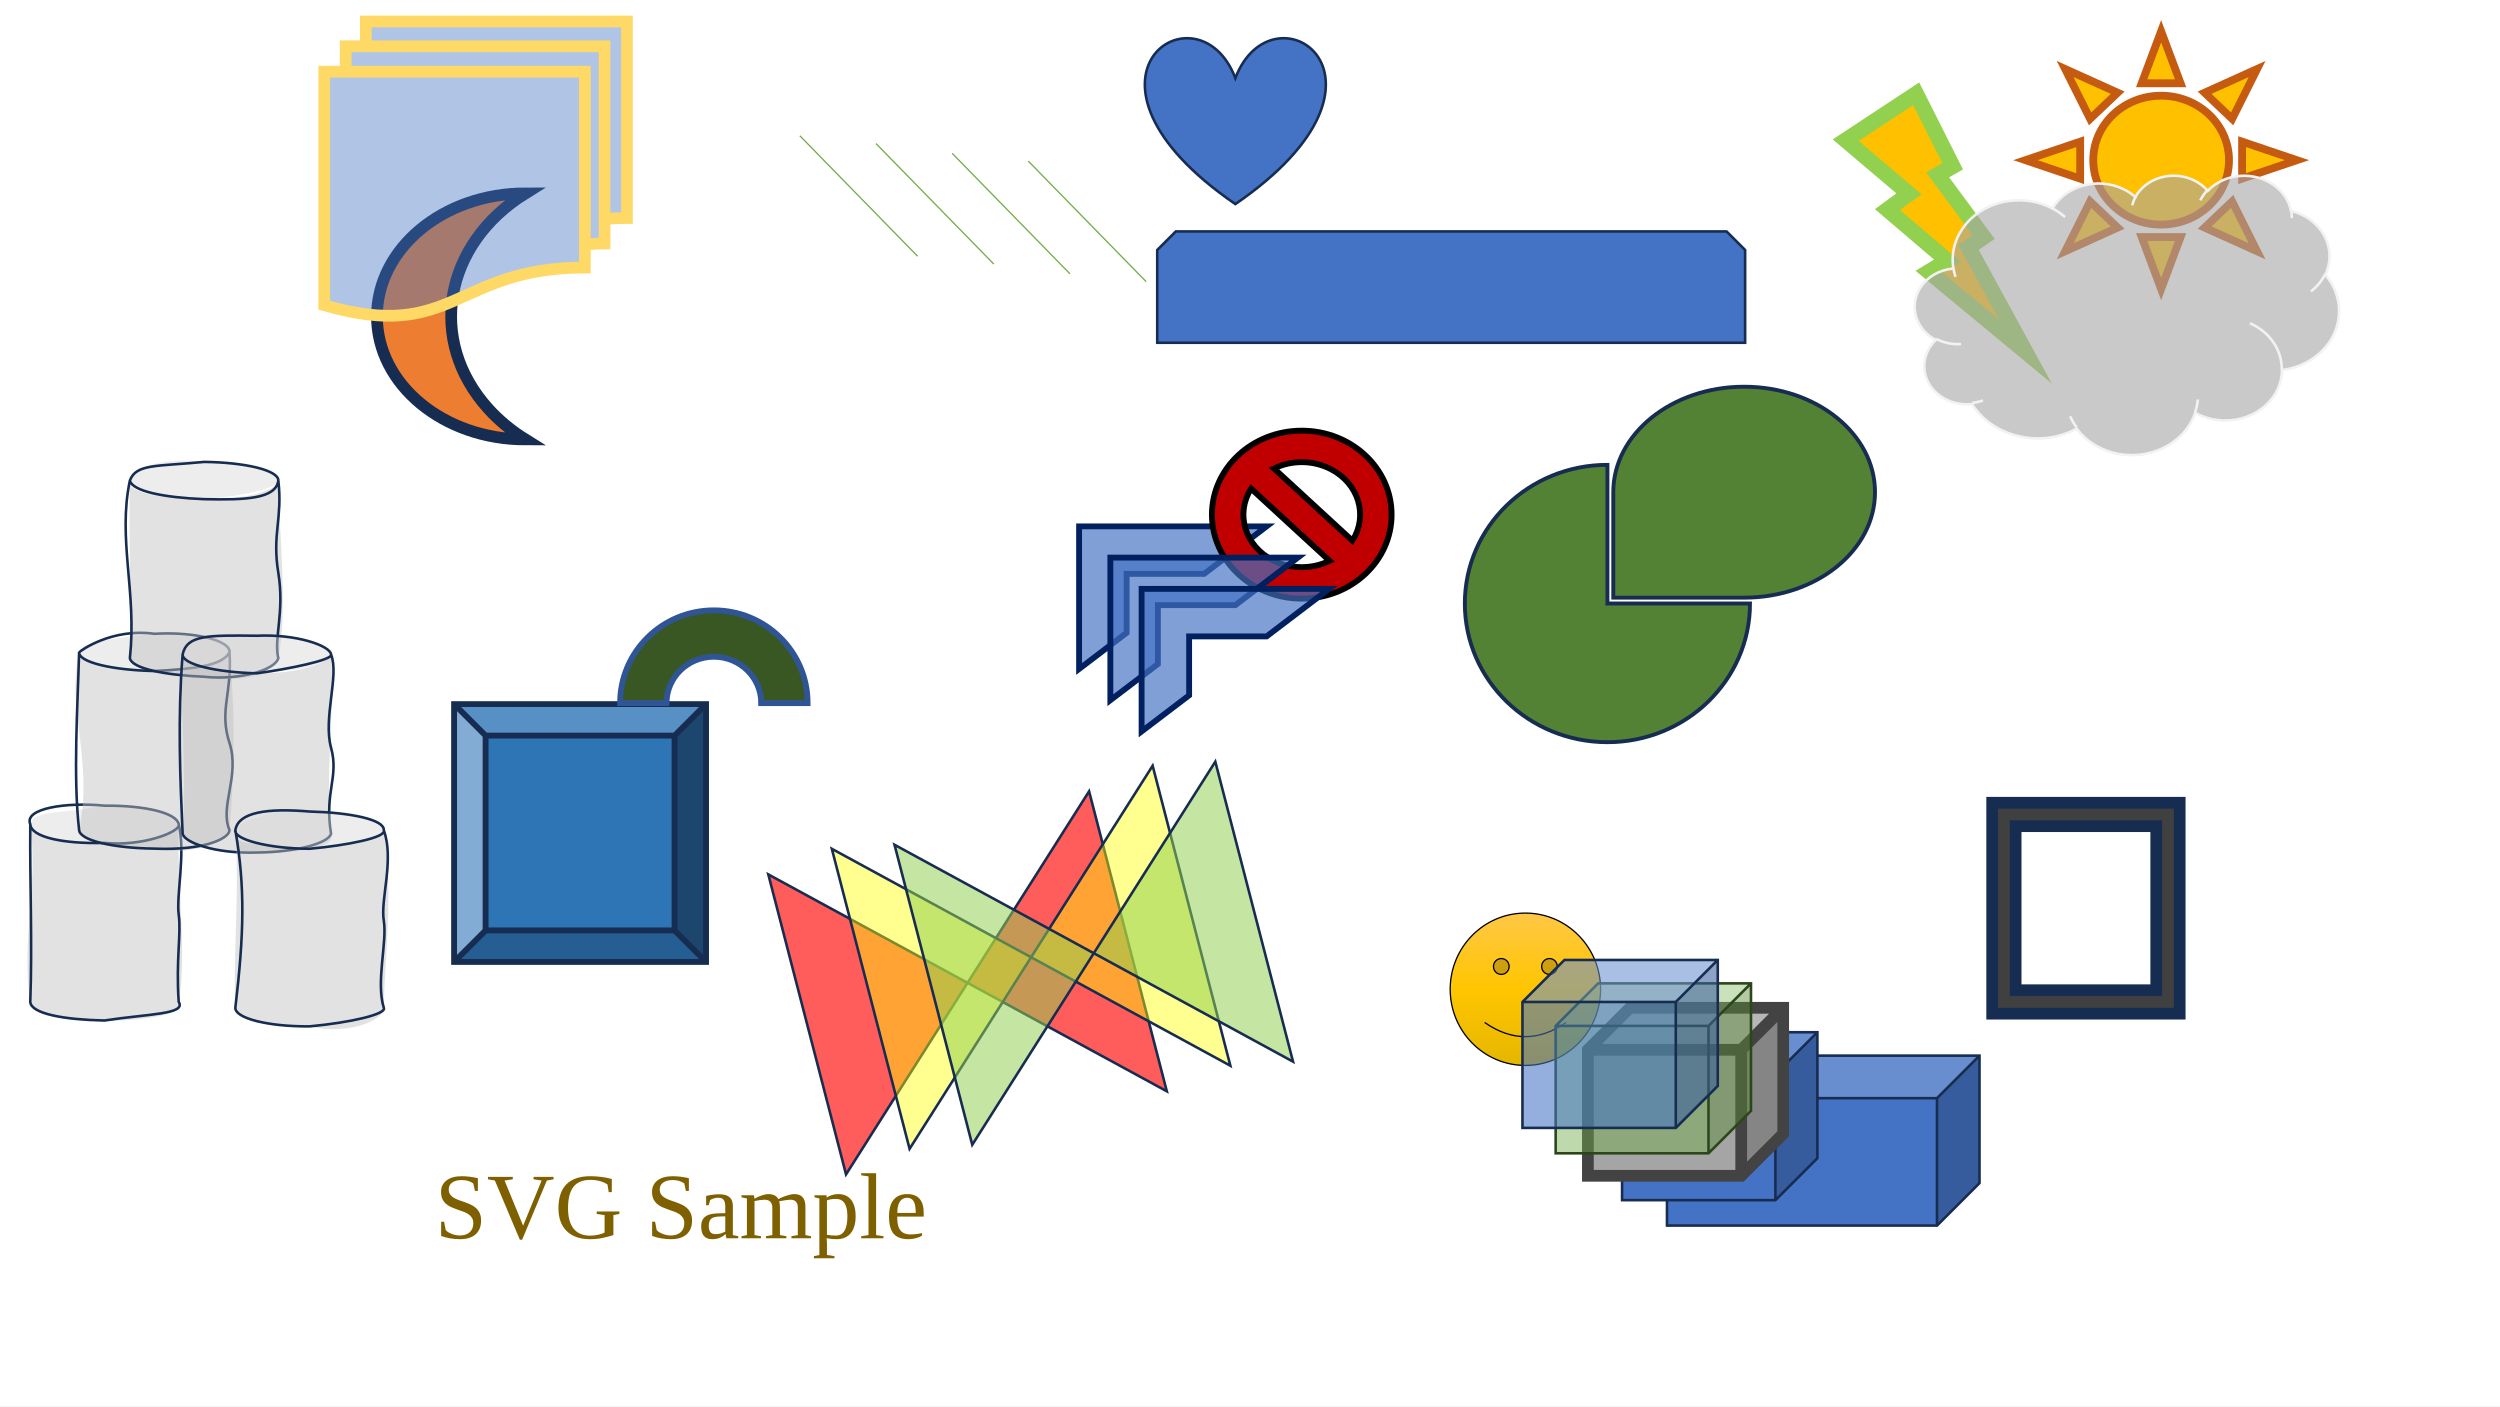
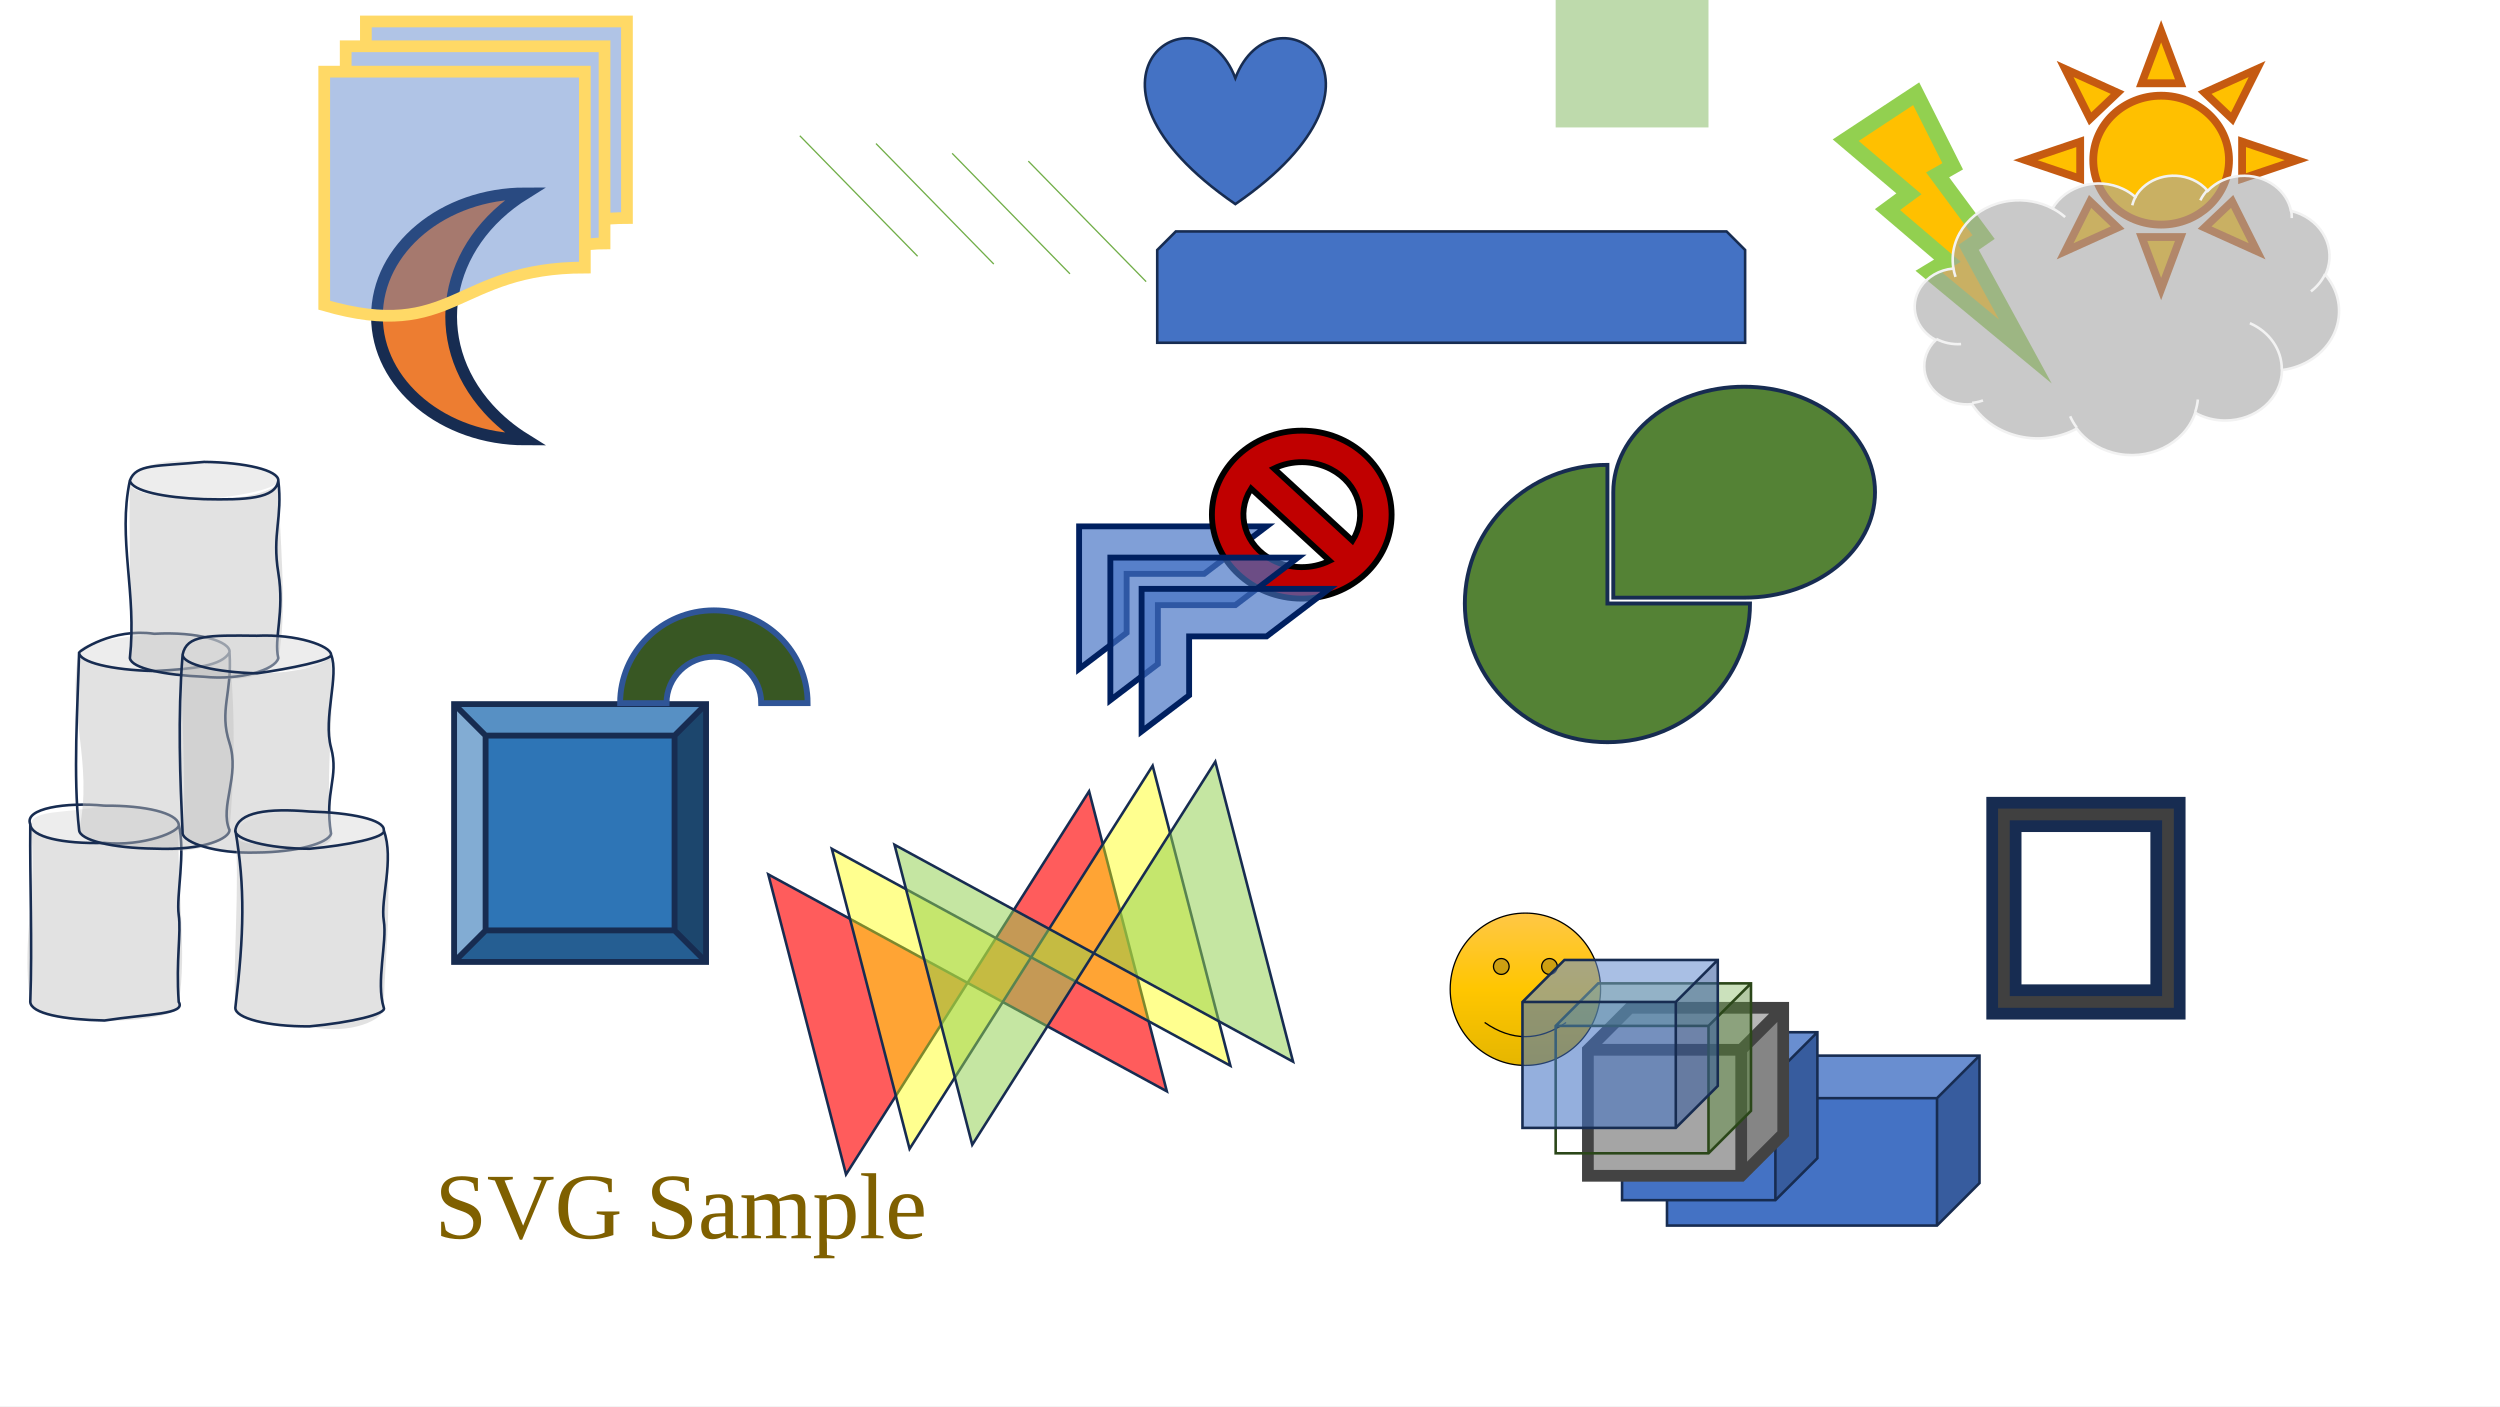
<svg xmlns="http://www.w3.org/2000/svg" width="1280" height="720" overflow="hidden">
  <defs>
    <linearGradient x1="781" y1="467.5" x2="781" y2="545.5" gradientUnits="userSpaceOnUse" spreadMethod="reflect" id="fill0">
      <stop offset="0" stop-color="#FFC746" />
      <stop offset="0.5" stop-color="#FFC600" />
      <stop offset="1" stop-color="#E5B600" />
    </linearGradient>
    <linearGradient x1="781" y1="467.5" x2="781" y2="545.5" gradientUnits="userSpaceOnUse" spreadMethod="reflect" id="fill1">
      <stop offset="0" stop-color="#CDA038" />
      <stop offset="0.5" stop-color="#CD9F00" />
      <stop offset="1" stop-color="#B89200" />
    </linearGradient>
  </defs>
  <g>
    <rect x="0" y="0" width="1280" height="720" fill="#FFFFFF" />
    <path d="M602 118.5 884 118.5 893.5 128 893.5 175.5 893.5 175.5 592.5 175.5 592.5 175.5 592.5 128Z" stroke="#172C51" stroke-width="1.333" stroke-miterlimit="8" fill="#4472C4" fill-rule="evenodd" />
    <path d="M896 309C896 348.212 863.317 380 823 380 782.683 380 750 348.212 750 309 750 269.788 782.683 238 823 238L823 309Z" stroke="#172C51" stroke-width="2" stroke-miterlimit="8" fill="#548235" fill-rule="evenodd" />
    <path d="M960 252C960 281.823 930.003 306 893 306 870.667 306 848.333 306 826 306 826 288 826 270 826 252 826 222.177 855.997 198 893 198 930.003 198 960 222.177 960 252Z" stroke="#172C51" stroke-width="2" stroke-miterlimit="8" fill="#548235" fill-rule="evenodd" />
    <path d="M1020 411 1116 411 1116 519 1020 519ZM1032 423 1032 507 1104 507 1104 423Z" stroke="#172C51" stroke-width="6" stroke-miterlimit="8" fill="#404040" fill-rule="evenodd" />
    <rect x="853.5" y="562.25" width="138.25" height="65.25" fill="#4472C4" />
    <path d="M991.75 562.25 1013.5 540.5 1013.5 605.75 991.75 627.5Z" fill="#375C9E" fill-rule="evenodd" />
    <path d="M853.5 562.25 875.25 540.5 1013.5 540.5 991.75 562.25Z" fill="#698ED0" fill-rule="evenodd" />
    <path d="M853.5 562.25 875.25 540.5 1013.5 540.5 1013.5 605.75 991.75 627.5 853.5 627.5ZM853.5 562.25 991.75 562.25 1013.5 540.5M991.75 562.25 991.75 627.5" stroke="#172C51" stroke-width="1.333" stroke-miterlimit="8" fill="none" fill-rule="evenodd" />
    <rect x="248.625" y="376.625" width="96.75" height="99.75" fill="#2E75B6" />
    <path d="M232.5 360.5 361.5 360.5 345.375 376.625 248.625 376.625Z" fill="#5790C4" fill-rule="evenodd" />
    <path d="M232.5 492.5 248.625 476.375 345.375 476.375 361.5 492.5Z" fill="#255E92" fill-rule="evenodd" />
    <path d="M232.5 360.5 248.625 376.625 248.625 476.375 232.5 492.5Z" fill="#82ACD3" fill-rule="evenodd" />
    <path d="M361.5 360.5 361.5 492.5 345.375 476.375 345.375 376.625Z" fill="#1C466D" fill-rule="evenodd" />
    <path d="M232.5 360.5 361.5 360.5 361.5 492.5 232.5 492.5ZM248.625 376.625 345.375 376.625 345.375 476.375 248.625 476.375ZM232.5 360.5 248.625 376.625M232.5 492.5 248.625 476.375M361.5 360.5 345.375 376.625M361.5 492.5 345.375 476.375" stroke="#172C51" stroke-width="3" stroke-miterlimit="8" fill="none" fill-rule="evenodd" />
    <path d="M317.5 360C317.5 333.767 338.99 312.5 365.5 312.5 392.01 312.5 413.5 333.767 413.5 360L389.75 360C389.75 346.883 378.893 336.25 365.5 336.25 352.107 336.25 341.25 346.883 341.25 360Z" stroke="#2F5597" stroke-width="3" stroke-miterlimit="8" fill="#385723" fill-rule="evenodd" />
    <path d="M742.5 506.5C742.5 484.961 759.737 467.5 781 467.5 802.263 467.5 819.5 484.961 819.5 506.5 819.5 528.039 802.263 545.5 781 545.5 759.737 545.5 742.5 528.039 742.5 506.5Z" fill="url(#fill0)" fill-rule="evenodd" />
    <path d="M764.655 494.836C764.655 492.592 766.451 490.774 768.666 490.774 770.881 490.774 772.676 492.592 772.676 494.836 772.676 497.08 770.881 498.899 768.666 498.899 766.451 498.899 764.655 497.08 764.655 494.836M789.324 494.836C789.324 492.592 791.119 490.774 793.334 490.774 795.549 490.774 797.345 492.592 797.345 494.836 797.345 497.08 795.549 498.899 793.334 498.899 791.119 498.899 789.324 497.08 789.324 494.836" stroke="#000000" stroke-width="0.667" stroke-miterlimit="8" fill="url(#fill1)" fill-rule="evenodd" />
    <path d="M760.133 523.508C774.044 533.186 787.94 533.186 801.819 523.508" stroke="#000000" stroke-width="0.667" stroke-miterlimit="8" fill="none" fill-rule="evenodd" />
    <path d="M742.5 506.5C742.5 484.961 759.737 467.5 781 467.5 802.263 467.5 819.5 484.961 819.5 506.5 819.5 528.039 802.263 545.5 781 545.5 759.737 545.5 742.5 528.039 742.5 506.5Z" stroke="#000000" stroke-width="0.667" stroke-miterlimit="8" fill="none" fill-rule="evenodd" />
    <path d="M632.5 40C651.667-10.167 726.417 40 632.5 104.5 538.583 40 613.333-10.167 632.5 40Z" stroke="#172C51" stroke-width="1.333" stroke-miterlimit="8" fill="#4472C4" fill-rule="evenodd" />
    <path d="M981.084 48 999.774 85.156 992.065 89.537 1015.61 121.376 1007.9 126.693 1037 180 987.644 139.147 997.057 133.476 966.39 107.308 977.379 99.223 945 71.772Z" stroke="#92D050" stroke-width="8" stroke-miterlimit="8" fill="#FFC000" fill-rule="evenodd" />
    <path d="M1176 82 1147.95 91.472 1147.95 72.528ZM1155.64 35.329 1142.86 60.862 1128.76 47.468ZM1106.5 16 1116.47 42.634 1096.53 42.634ZM1057.35 35.329 1084.24 47.468 1070.14 60.862ZM1037 82 1065.05 72.528 1065.05 91.472ZM1057.35 128.664 1070.14 103.138 1084.24 116.532ZM1106.5 148 1096.53 121.366 1116.47 121.366ZM1155.64 128.664 1128.76 116.532 1142.86 103.138ZM1071.75 82C1071.75 63.775 1087.31 49 1106.5 49 1125.69 49 1141.25 63.775 1141.25 82 1141.25 100.225 1125.69 115 1106.5 115 1087.31 115 1071.75 100.225 1071.75 82Z" stroke="#C55A11" stroke-width="4" stroke-miterlimit="8" fill="#FFC000" fill-rule="evenodd" />
    <path d="M1000.09 137.067C997.565 120.42 1010.57 105.089 1029.13 102.824 1036.65 101.907 1044.3 103.278 1050.85 106.72 1057.79 94.987 1074.01 90.528 1087.07 96.76 1089.36 97.85 1091.46 99.231 1093.3 100.861 1098.71 91.135 1111.87 87.184 1122.71 92.035 1125.71 93.378 1128.32 95.32 1130.36 97.712 1139.07 88.515 1154.46 87.379 1164.74 95.175 1169.06 98.451 1171.97 102.971 1172.98 107.958 1187.25 111.451 1195.67 124.683 1191.79 137.512 1191.46 138.59 1191.05 139.647 1190.56 140.675 1202.01 154.042 1199.21 173.202 1184.3 183.47 1179.66 186.666 1174.18 188.735 1168.39 189.478 1168.26 203.859 1155.14 215.425 1139.1 215.309 1133.73 215.271 1128.49 213.903 1123.94 211.359 1118.51 227.483 1099.58 236.596 1081.65 231.714 1074.14 229.668 1067.65 225.341 1063.28 219.472 1044.93 229.402 1021.1 224.06 1010.07 207.541 1009.93 207.333 1009.79 207.123 1009.66 206.912 997.646 208.174 986.765 200.485 985.355 189.74 984.603 184.012 986.711 178.28 991.117 174.069 980.715 168.577 977.221 156.522 983.312 147.143 986.827 141.733 992.99 138.156 999.908 137.513Z" stroke="#F2F2F2" stroke-width="1.333" stroke-miterlimit="8" fill="#A6A6A6" fill-rule="evenodd" fill-opacity="0.6" />
    <path d="M1004.07 176.151C999.633 176.463 995.193 175.542 991.349 173.513M1015.3 205.022C1013.51 205.66 1011.64 206.084 1009.73 206.285M1063.27 218.895C1061.93 217.088 1060.8 215.157 1059.92 213.135M1125.3 204.532C1125.1 206.676 1124.66 208.794 1123.96 210.852M1151.94 165.482C1162 169.877 1168.36 179.066 1168.27 189.102M1190.46 140.325C1188.83 143.742 1186.34 146.774 1183.19 149.182M1173.01 107.461C1173.29 108.841 1173.41 110.242 1173.39 111.644M1126.56 102.582C1127.51 100.652 1128.77 98.855 1130.29 97.247M1091.72 105.124C1092.1 103.529 1092.71 101.984 1093.52 100.523M1050.82 106.687C1053.19 107.932 1055.39 109.431 1057.35 111.15M1001.23 141.765C1000.71 140.229 1000.33 138.658 1000.09 137.069" stroke="#F2F2F2" stroke-width="1.333" stroke-miterlimit="8" fill="none" fill-rule="evenodd" />
    <path d="M269 225C227.026 225 193 196.794 193 162 193 127.206 227.026 99 269 99 227.026 125.095 218.52 174.456 250 209.25 255.401 215.22 261.798 220.523 269 225Z" stroke="#172C51" stroke-width="6" stroke-miterlimit="8" fill="#ED7D31" fill-rule="evenodd" />
    <path d="M166 156.282C232.722 175.576 232.722 136.987 299.436 136.987L299.436 36.691 166 36.691ZM176.994 36.691 176.994 23.688 309.519 23.688 309.519 124.614C304.481 124.614 299.436 125.313 299.436 125.313L299.436 36.691ZM187.327 23.688 187.327 11 321 11 321 111.611C315.259 111.611 309.519 112.135 309.519 112.135L309.519 23.688Z" fill="#4472C4" fill-rule="evenodd" fill-opacity="0.42" />
    <path d="M166 36.691 299.436 36.691 299.436 136.987C232.722 136.987 232.722 175.576 166 156.282ZM176.994 36.691 176.994 23.688 309.519 23.688 309.519 124.614C304.481 124.614 299.436 125.313 299.436 125.313M187.327 23.688 187.327 11 321 11 321 111.611C315.259 111.611 309.519 112.135 309.519 112.135" stroke="#FFD966" stroke-width="6" stroke-miterlimit="8" fill="none" fill-rule="evenodd" />
    <path d="M557.613 405.147 597.409 558.742 495.389 503.222 433.166 601.297 393.37 447.702 495.389 503.222Z" stroke="#172C51" stroke-width="1.333" stroke-miterlimit="8" fill="#FF0000" fill-rule="evenodd" fill-opacity="0.639" />
    <path d="M552.5 269.5 648.5 269.5 616.5 293.833 576.833 293.833 576.833 323.997 552.5 342.5Z" stroke="#002060" stroke-width="3" stroke-miterlimit="8" fill="#4472C4" fill-rule="evenodd" fill-opacity="0.678" />
    <path d="M620.5 263.5C620.5 239.752 641.095 220.5 666.5 220.5 691.905 220.5 712.5 239.752 712.5 263.5 712.5 287.248 691.905 306.5 666.5 306.5 641.095 306.5 620.5 287.248 620.5 263.5ZM692.441 276.831C700.625 263.943 695.645 247.526 681.319 240.164 672.344 235.552 661.357 235.441 652.269 239.87ZM640.559 250.17C632.375 263.058 637.355 279.474 651.681 286.836 660.656 291.448 671.644 291.559 680.731 287.13Z" stroke="#000000" stroke-width="3" stroke-miterlimit="8" fill="#C00000" fill-rule="evenodd" />
    <path d="M568.5 285.5 664.5 285.5 632.5 309.833 592.833 309.833 592.833 339.997 568.5 358.5Z" stroke="#002060" stroke-width="3" stroke-miterlimit="8" fill="#4472C4" fill-rule="evenodd" fill-opacity="0.678" />
    <path d="M584.5 301.5 680.5 301.5 648.5 325.833 608.833 325.833 608.833 355.997 584.5 374.5Z" stroke="#002060" stroke-width="3" stroke-miterlimit="8" fill="#4472C4" fill-rule="evenodd" fill-opacity="0.678" />
    <path d="M590.149 392.055 629.945 545.65 527.926 490.13 465.702 588.205 425.906 434.61 527.926 490.13Z" stroke="#172C51" stroke-width="1.333" stroke-miterlimit="8" fill="#FFFF00" fill-rule="evenodd" fill-opacity="0.439" />
    <path d="M622.241 389.972 662.037 543.567 560.017 488.047 497.794 586.122 457.998 432.527 560.017 488.047Z" stroke="#172C51" stroke-width="1.333" stroke-miterlimit="8" fill="#92D050" fill-rule="evenodd" fill-opacity="0.529" />
    <path d="M15.5 422.036C11.158 425.026 33.283 432.658 53.5 431.573 75.445 431.825 91.634 427.317 91.5 422.036 90.436 452.99 95.939 488.31 91.5 512.964 96.368 518.704 74.398 522.964 53.5 522.5 32.406 523.845 14.592 517.747 15.5 512.964 10.652 480.522 19.794 454.202 15.5 422.036Z" fill="#BFBFBF" fill-rule="evenodd" fill-opacity="0.459" />
    <path d="M15.5 422.036C17.75 414.149 32.747 416.873 53.5 412.5 74.301 412.177 91.481 416.237 91.5 422.036 89.724 429.441 72.494 435.984 53.5 431.573 33.458 431.599 15.811 428.57 15.5 422.036Z" fill="#D9D9D9" fill-rule="evenodd" fill-opacity="0.459" />
    <path d="M91.5 422.036C92.925 425.706 73.116 433.557 53.5 431.573 31.817 432.139 15.919 428.518 15.5 422.036 12.13 413.861 33.903 410.591 53.5 412.5 74.632 412.329 90.543 416.305 91.5 422.036 95.127 436.698 90.142 458.772 91.5 468.409 92.858 478.046 90.009 491.272 91.5 512.964 95.484 519.398 76.054 519.024 53.5 522.5 32.373 522.081 15.844 518.95 15.5 512.964 16.61 483.496 15.225 450.622 15.5 422.036" stroke="#172C51" stroke-width="1.333" stroke-miterlimit="8" fill="none" fill-rule="evenodd" />
    <path d="M40.5 334.036C44.526 339.307 55.975 342.818 79 343.573 99.099 343.905 118.001 339.859 117.5 334.036 120.918 369.818 119.777 399.544 117.5 424.964 118.567 429.63 99.915 438.734 79 434.5 57.715 434.367 40.412 431.049 40.5 424.964 48.006 390.505 33.849 362.744 40.5 334.036Z" fill="#BFBFBF" fill-rule="evenodd" fill-opacity="0.459" />
    <path d="M40.5 334.036C40.769 329.312 53.664 327.258 79 324.5 100.561 325.201 117.449 328.194 117.5 334.036 118.181 340.504 101.334 344.433 79 343.573 57.631 343.502 39.663 339.892 40.5 334.036Z" fill="#D9D9D9" fill-rule="evenodd" fill-opacity="0.459" />
    <path d="M117.5 334.036C113.62 340.896 99.759 342.444 79 343.573 57.136 343.106 40.334 338.988 40.5 334.036 40.834 333.368 57.287 321.425 79 324.5 101.032 323.264 118.399 328.373 117.5 334.036 118.973 354.965 112.038 363.571 117.5 380.409 122.962 397.247 112.298 412.927 117.5 424.964 117.659 429.078 105.129 435.585 79 434.5 57.691 434.242 40.806 430.271 40.5 424.964 37.367 397.169 39.77 362.024 40.5 334.036" stroke="#172C51" stroke-width="1.333" stroke-miterlimit="8" fill="none" fill-rule="evenodd" />
    <path d="M66.5 246.036C64.307 253.257 88.695 255.489 104.5 255.573 124.468 256.223 142.569 251.079 142.5 246.036 142.669 269.601 147.633 312.939 142.5 336.964 139.408 344.819 124.93 350.061 104.5 346.5 84.155 345.36 66.623 342.286 66.5 336.964 67.18 300.222 65.848 272.595 66.5 246.036Z" fill="#BFBFBF" fill-rule="evenodd" fill-opacity="0.459" />
    <path d="M66.5 246.036C65.03 241.707 80.679 233.316 104.5 236.5 124.227 237.109 142.681 240.647 142.5 246.036 143.207 249.512 125.209 254.009 104.5 255.573 84.095 256.432 66.044 251.42 66.5 246.036Z" fill="#D9D9D9" fill-rule="evenodd" fill-opacity="0.459" />
    <path d="M142.5 246.036C141.266 255.426 125.819 256.04 104.5 255.573 83.721 254.777 67.649 251.392 66.5 246.036 69.723 237.419 79.845 238.885 104.5 236.5 125.572 236.72 142.665 240.803 142.5 246.036 144.779 265.454 139.204 273.192 142.5 293.319 145.796 313.445 140.061 327.033 142.5 336.964 140.969 343.016 122.815 348.423 104.5 346.5 84.292 345.697 67.371 342.218 66.5 336.964 70.163 303.639 60.134 275.966 66.5 246.036" stroke="#172C51" stroke-width="1.333" stroke-miterlimit="8" fill="none" fill-rule="evenodd" />
    <path d="M93.5 335.123C95.008 341.775 108.884 343.858 131.5 344.746 152.283 344.898 169.125 339.871 169.5 335.123 171.619 363.575 166.246 394.43 169.5 426.877 172.182 433.853 156.191 436.388 131.5 436.5 109.302 436.618 93.282 432.528 93.5 426.877 95.757 396.431 92.151 367.172 93.5 335.123Z" fill="#BFBFBF" fill-rule="evenodd" fill-opacity="0.459" />
    <path d="M93.5 335.123C93.66 327.153 108.609 323.408 131.5 325.5 151.194 325.943 169.5 329.626 169.5 335.123 171.978 340.931 153.827 342.953 131.5 344.746 110.985 343.967 93.595 340.511 93.5 335.123Z" fill="#D9D9D9" fill-rule="evenodd" fill-opacity="0.459" />
    <path d="M169.5 335.123C170.528 337.893 147.805 342.51 131.5 344.746 110.857 344.195 93.52 340.313 93.5 335.123 95.647 325.059 106.334 325.211 131.5 325.5 152.093 324.526 169.255 330.744 169.5 335.123 173.807 345.853 165.328 367.509 169.5 382.835 173.672 398.161 165.96 405.204 169.5 426.877 168.119 431.73 151.765 436.332 131.5 436.5 109.837 437.192 94.365 431.283 93.5 426.877 92.237 398.951 90.918 367.138 93.5 335.123" stroke="#172C51" stroke-width="1.333" stroke-miterlimit="8" fill="none" fill-rule="evenodd" />
    <path d="M120.5 425.036C118.508 434.599 135.06 431.145 158.5 434.573 180.084 433.342 196.123 429.836 196.5 425.036 201.645 458.489 196.796 491.65 196.5 515.964 197.194 521.589 179.788 530.398 158.5 525.5 137.63 526.696 120.319 520.834 120.5 515.964 119.126 491.14 122.855 455.077 120.5 425.036Z" fill="#BFBFBF" fill-rule="evenodd" fill-opacity="0.459" />
    <path d="M120.5 425.036C120.809 421.347 141.219 413.433 158.5 415.5 178.03 415.346 195.797 419.679 196.5 425.036 196.842 429.976 179.822 432.368 158.5 434.573 138.131 434.203 121.866 430.48 120.5 425.036Z" fill="#D9D9D9" fill-rule="evenodd" fill-opacity="0.459" />
    <path d="M196.5 425.036C198.223 428.836 177.29 432.87 158.5 434.573 137.146 434.525 119.438 429.65 120.5 425.036 121.973 415.722 137.051 413.704 158.5 415.5 179.835 416.03 196.968 419.715 196.5 425.036 201.958 440.318 194.69 460.415 196.5 471.409 198.31 482.404 192.381 502.812 196.5 515.964 198.22 519.201 179.588 523.57 158.5 525.5 136.864 525.676 120.248 521.227 120.5 515.964 124.96 478.115 125.564 454.235 120.5 425.036" stroke="#172C51" stroke-width="1.333" stroke-miterlimit="8" fill="none" fill-rule="evenodd" />
    <rect x="830.5" y="550" width="78.5" height="64.5" fill="#4472C4" />
    <path d="M909 550 930.5 528.5 930.5 593 909 614.5Z" fill="#375C9E" fill-rule="evenodd" />
    <path d="M830.5 550 852 528.5 930.5 528.5 909 550Z" fill="#698ED0" fill-rule="evenodd" />
    <path d="M830.5 550 852 528.5 930.5 528.5 930.5 593 909 614.5 830.5 614.5ZM830.5 550 909 550 930.5 528.5M909 550 909 614.5" stroke="#172C51" stroke-width="1.333" stroke-miterlimit="8" fill="none" fill-rule="evenodd" />
    <rect x="813" y="537.5" width="78.5" height="64.5" fill="#A5A5A5" />
    <path d="M891.5 537.5 913 516 913 580.5 891.5 602Z" fill="#858585" fill-rule="evenodd" />
    <path d="M813 537.5 834.5 516 913 516 891.5 537.5Z" fill="#B7B7B7" fill-rule="evenodd" />
    <path d="M813 537.5 834.5 516 913 516 913 580.5 891.5 602 813 602ZM813 537.5 891.5 537.5 913 516M891.5 537.5 891.5 602" stroke="#434343" stroke-width="6" stroke-miterlimit="8" fill="none" fill-rule="evenodd" />
-     <rect x="796.5" y="525.25" width="78.25" height="65.25" fill="#70AD47" fill-opacity="0.451" />
+     <rect x="796.5" y="5a25.25" width="78.25" height="65.25" fill="#70AD47" fill-opacity="0.451" />
    <path d="M874.75 525.25 896.5 503.5 896.5 568.75 874.75 590.5Z" fill="#5A8B39" fill-rule="evenodd" fill-opacity="0.451" />
    <path d="M796.5 525.25 818.25 503.5 896.5 503.5 874.75 525.25Z" fill="#8CBD6B" fill-rule="evenodd" fill-opacity="0.451" />
    <path d="M796.5 525.25 818.25 503.5 896.5 503.5 896.5 568.75 874.75 590.5 796.5 590.5ZM796.5 525.25 874.75 525.25 896.5 503.5M874.75 525.25 874.75 590.5" stroke="#2B4719" stroke-width="1.333" stroke-miterlimit="8" fill="none" fill-rule="evenodd" />
    <rect x="779.5" y="513" width="78.5" height="64.5" fill="#4472C4" fill-opacity="0.569" />
    <path d="M858 513 879.5 491.5 879.5 556 858 577.5Z" fill="#375C9E" fill-rule="evenodd" fill-opacity="0.569" />
    <path d="M779.5 513 801 491.5 879.5 491.5 858 513Z" fill="#698ED0" fill-rule="evenodd" fill-opacity="0.569" />
    <path d="M779.5 513 801 491.5 879.5 491.5 879.5 556 858 577.5 779.5 577.5ZM779.5 513 858 513 879.5 491.5M858 513 858 577.5" stroke="#172C51" stroke-width="1.333" stroke-miterlimit="8" fill="none" fill-rule="evenodd" />
    <text fill="#7F6000" font-family="Times New Roman,Times New Roman_MSFontService,sans-serif" font-weight="400" font-size="48" transform="translate(222.6 634)">SVG Sample</text>
    <path d="M409.5 69.5 469.82 131.204" stroke="#70AD47" stroke-width="0.667" stroke-miterlimit="8" fill="none" fill-rule="evenodd" />
    <path d="M448.5 73.5 508.82 135.204" stroke="#70AD47" stroke-width="0.667" stroke-miterlimit="8" fill="none" fill-rule="evenodd" />
    <path d="M487.5 78.5 547.82 140.204" stroke="#70AD47" stroke-width="0.667" stroke-miterlimit="8" fill="none" fill-rule="evenodd" />
    <path d="M526.5 82.5 586.82 144.204" stroke="#70AD47" stroke-width="0.667" stroke-miterlimit="8" fill="none" fill-rule="evenodd" />
  </g>
</svg>
